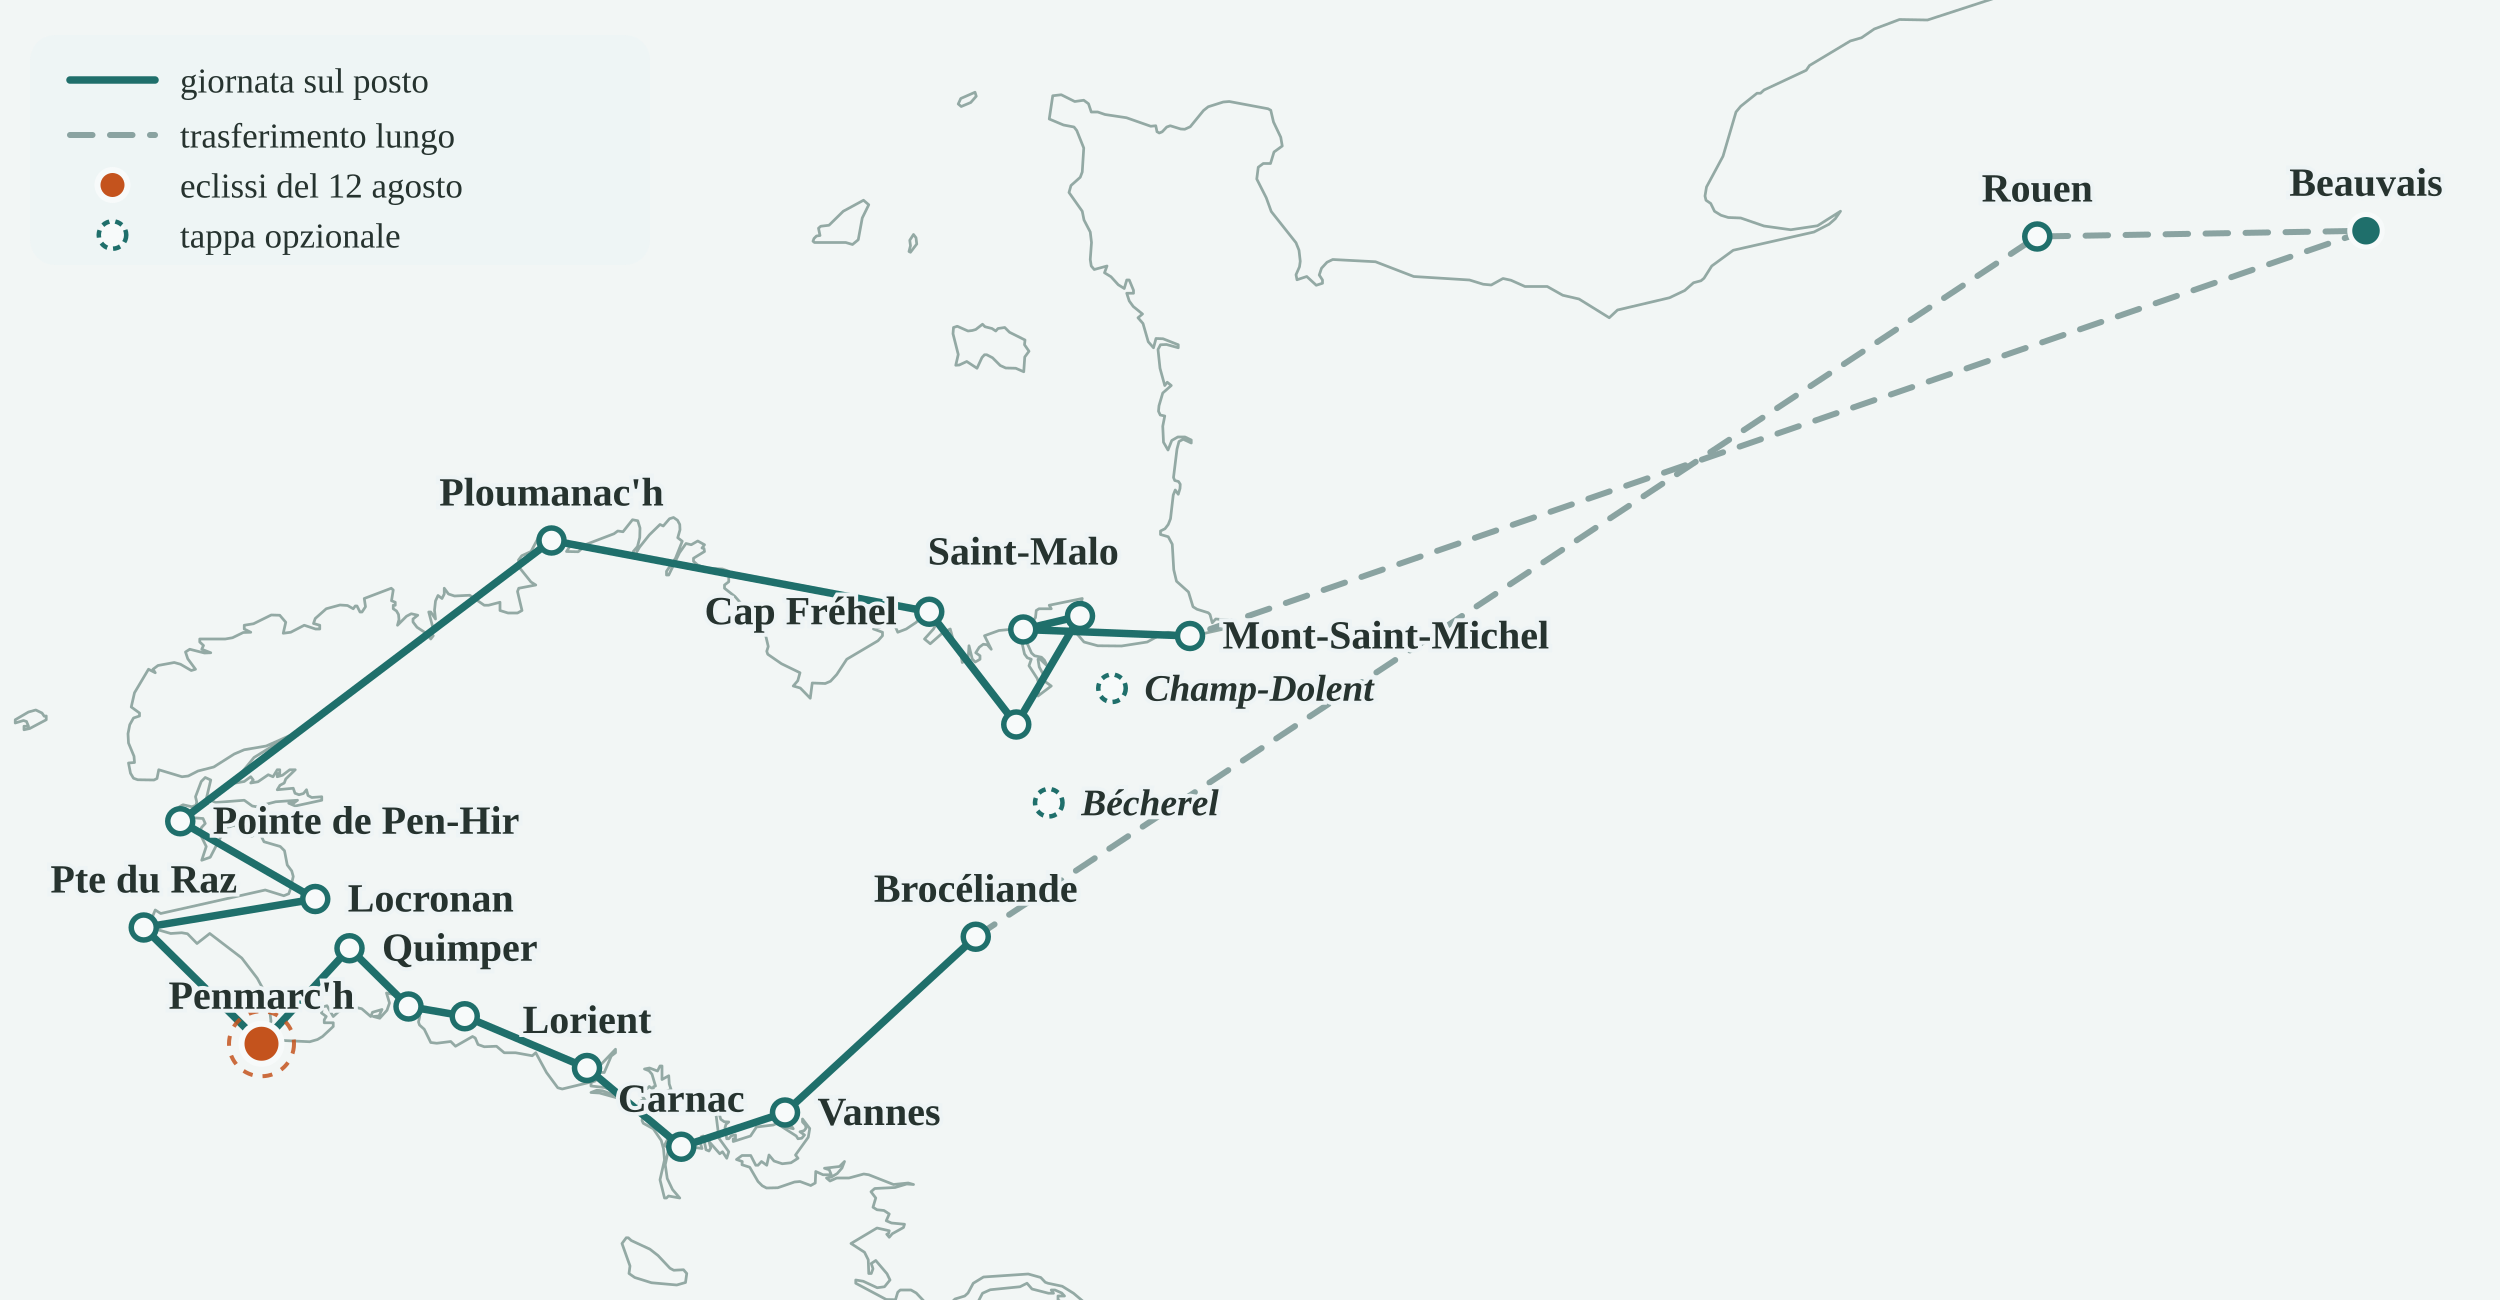
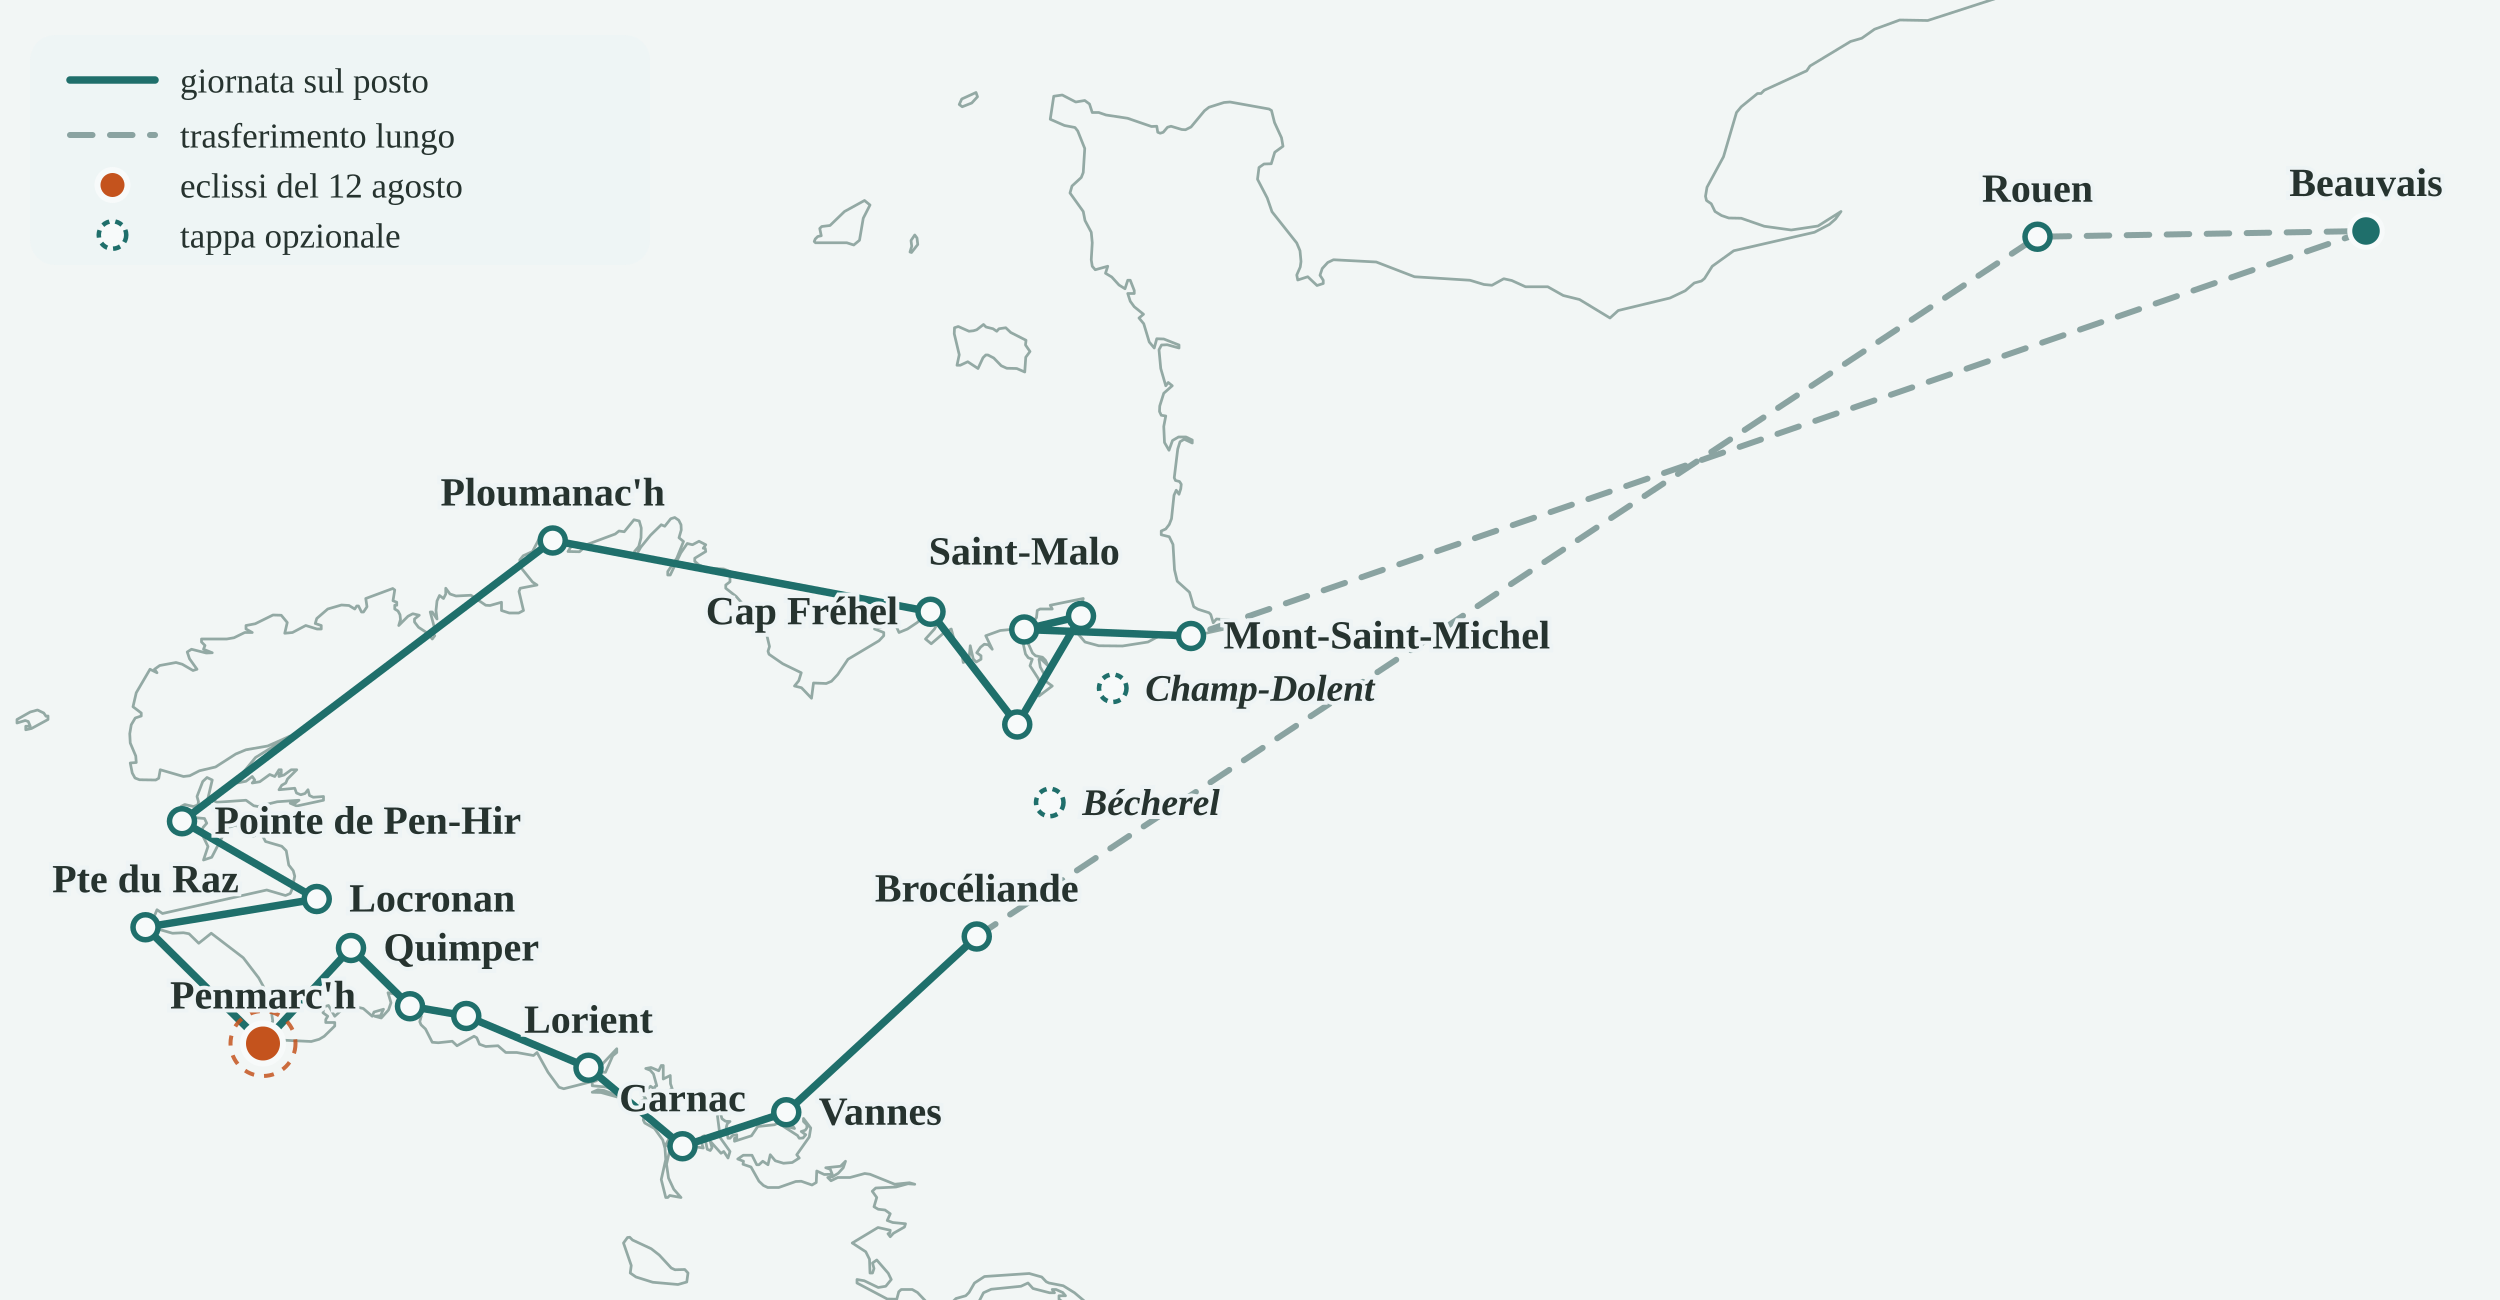
<svg xmlns="http://www.w3.org/2000/svg" viewBox="0 0 1000 520" preserveAspectRatio="xMidYMid meet" role="img" aria-labelledby="mbat mbad" class="mappa-itinerario">
  <style>.mp-sea{fill:var(--map-sea,#f2f6f5)}
.mp-coast{fill:none;stroke:var(--map-coast,#93a9a4);stroke-width:1.1;stroke-linejoin:round;stroke-linecap:round}
.mp-route{fill:none;stroke:var(--map-route,#1f6f6b);stroke-width:3;stroke-linejoin:round;stroke-linecap:round}
.mp-transfer{stroke:var(--map-transfer,#8aa3a1);stroke-width:2.4;stroke-dasharray:9 7}
.mp-stop{fill:var(--map-stop,#f7fafa);stroke:var(--map-route,#1f6f6b);stroke-width:2.2}
.mp-gateway{fill:var(--map-gateway,#1f6f6b);stroke:var(--map-stop,#f7fafa);stroke-width:2}
.mp-eclipse{fill:var(--map-eclipse,#c4531d);stroke:var(--map-stop,#f7fafa);stroke-width:2.4}
.mp-eclipse-ring{fill:none;stroke:var(--map-eclipse,#c4531d);stroke-width:1.6;stroke-dasharray:4 4;opacity:.85}
.mp-label{fill:var(--map-label,#26332f);stroke:var(--map-halo,#eef4f5);stroke-width:3.2;
  font-family:var(--map-font,system-ui,sans-serif);font-size:16px;font-weight:600}
.mp-a{cursor:pointer}
.mp-a:focus-visible .mp-stop,.mp-a:focus-visible .mp-eclipse{stroke:var(--map-focus,#0b4f8a);stroke-width:3.4}
.mp-a:hover .mp-stop{fill:var(--map-route,#1f6f6b)}
.mp-opt{fill:var(--map-stop,#f7fafa);stroke:var(--map-route,#1f6f6b);stroke-width:1.8;
  stroke-dasharray:3 2.4}
.mp-opt-label{fill:var(--map-label,#26332f);stroke:var(--map-halo,#eef4f5);stroke-width:3.2;
  font-family:var(--map-font,system-ui,sans-serif);font-size:15px;font-weight:600;font-style:italic}
.mp-t{fill:none;stroke:var(--map-target,#c4531d);stroke-width:0}
.mp-t:target{stroke-width:3}
.mp-legend{font-family:var(--map-font,system-ui,sans-serif);font-size:14px;fill:var(--map-label,#26332f)}
.mp-legend rect{fill:var(--map-halo,#eef4f5);opacity:.86}</style>
  <defs>
    <clipPath id="mbac">
      <rect width="1000" height="520" />
    </clipPath>
  </defs>
  <rect class="mp-sea" width="1000" height="520" />
-   <path class="mp-coast" clip-path="url(#mbac)" d="M10.6 -20.1 L6.8 -20.3 L5.2 -20.1 L4.3 -19.4 L0.4 -14.8 L-1.5 -9 L-4 -10.5 L-8.5 -15.8 L-9.5 -19.8 L-9.5 -22.8M381.4 543.5 L386 539.9 L390.2 539.3 L391.2 538.6 L392.1 531.6 L390.7 528.6 L390.3 525.7 L391 521.2 L393 517.3 L396.1 515.9 L408 514.7 L410.8 513.3 L412.8 515.6 L419.4 517.3 L421.4 517.3 L420.5 516 L422 516 L424.7 517.2 L425.8 518.4 L423.2 518.4 L423.2 519.9 L428.5 523.8 L433.9 524.9 L438.1 528.9 L441.1 530.2 L448.1 530.4 L445.5 528.7 L440.1 527.6 L437.9 525.7 L433.9 521.1 L429.4 517.3 L424.9 514.5 L419.2 513.3 L418.1 512.9 L416.3 511 L411.3 509.6 L393.4 510.8 L389.3 513.3 L387.2 517.2 L385.9 518.4 L382 519.6 L379 522.6 L376.5 523.6 L374 523.6 L371.6 522.6 L366.5 517.2 L364.4 516 L360.1 516 L359.1 516.9 L358.2 519.9 L354.5 519.8 L342.3 513.3 L342.3 512 L345.3 512.5 L350.9 515.1 L353.8 514.7 L356 512 L354.8 509.5 L350.3 504.2 L348.5 505.4 L349.2 507.5 L348.5 509.4 L347.5 509.4 L347.3 503.9 L345.8 500.9 L340.4 497.4 L350.8 491.2 L355.7 492.3 L355.4 493.4 L354.7 493.7 L355.7 494.9 L356.9 493.5 L361.4 491 L361.8 489.7 L356.6 489.2 L354.5 488.3 L355.7 485.6 L353.6 484.2 L350.8 483.9 L349.2 482.9 L350.3 479.2 L348.4 476.7 L349.9 475.4 L358 475 L362.7 473.6 L365.4 473.8 L363.3 473.2 L357.4 473.8 L347.5 469.9 L345.5 469.6 L339.6 471.2 L334.7 471.2 L332 472.4 L330.6 471.2 L332.6 470.8 L334.9 469.4 L336.8 467.2 L337.8 464.6 L335.8 466.6 L329.8 467.3 L331.7 467.9 L332.5 469.9 L329.2 469.9 L326.3 468.6 L326.1 473.2 L324.3 474.2 L320 472.6 L317.8 472.8 L311.1 475.1 L306.6 475.2 L304.9 474.3 L303.2 472.6 L299.9 466.9 L296.8 465.9 L296.9 464.6 L294.6 463.8 L296.8 462.2 L300.3 462.2 L302.3 466.1 L303.2 466.1 L304.6 464.6 L306.7 466.1 L307.6 462 L309.6 464.4 L312.9 465.5 L316.4 465.1 L319.2 463.3 L318.2 462 L323.3 454.9 L323.9 451.4 L321 447.6 L321 448.8 L322.2 450.1 L322.4 451.3 L321.6 452.3 L320 452.7 L321.8 454 L320.7 455.3 L319.2 455.5 L318.5 454.4 L312 450.2 L317.3 451.5 L315.8 449.3 L314.2 448.3 L310.2 447.6 L312 448.8 L309.3 450 L302.6 450.8 L300.2 454.4 L293.3 456.6 L293.3 455.5 L294.2 455.5 L294.2 454 L292.5 454.3 L291.5 455.5 L290.7 455.5 L290 451.1 L290.4 449.7 L291.5 448.8 L289.7 448.7 L288.3 447.7 L287.1 443.5 L286.1 443.5 L287.6 455.3 L291.5 460.7 L290.7 463.3 L289 460.7 L287.9 461.5 L283.6 456.6 L284.3 459.2 L283.6 460.4 L282.4 459.9 L281.3 454.4 L280.5 454.7 L280 456.8 L280.8 459.4 L278.2 459 L277.4 458.1 L273.3 460.3 L271.2 460.5 L269.4 459.4 L271.1 458.1 L268.3 455.9 L266.9 456 L265.8 458.1 L267.5 459.4 L266.1 465.9 L266.9 471.4 L269 475.8 L271.9 479.2 L267.4 478.4 L266.6 479.2 L265.8 479.2 L264 471.9 L265.8 464 L265.4 459.5 L264.5 456.2 L261.3 451.5 L257.3 449.3 L256.8 448.2 L258.7 440.3 L268.4 435.7 L267.7 433.6 L267.5 430.3 L264.8 431.8 L264.8 426.4 L264 426.4 L263 428.4 L259.8 427.2 L257.8 427.6 L259.6 428.3 L260.8 429.7 L262.2 434.4 L261.4 434.7 L261.3 435.7 L259.7 434.6 L257.8 436.5 L255.9 437 L257.8 439.7 L256 440.5 L254.9 444.1 L253.8 444.9 L248.8 439.7 L239.8 437.2 L236.4 437 L238.7 436.1 L241 436.3 L246.2 438.2 L246.2 437 L244.1 435.8 L241.8 435 L236.4 434.4 L236.4 433 L238.1 432.4 L238.7 428.9 L241.7 429 L244.5 422.4 L246.2 421.1 L246.2 419.7 L239.8 426.4 L235.9 428.7 L233.1 429.4 L234.9 430.8 L235.6 433 L224.9 435.6 L223.1 435.1 L218.6 429 L214.3 421.1 L212.9 422.3 L206.2 421.1 L201.7 421.1 L198.6 418.5 L193.7 418.7 L191.2 417.8 L190.1 415.2 L189 414.6 L182.2 418.5 L180.3 416.6 L174.7 417.3 L172.3 417 L169.7 411.7 L167.8 410 L167.4 408.8 L167.9 406.6 L166.8 406.5 L164.3 405.1 L163.9 403 L161.5 400.2 L158 397.9 L154.6 397.2 L155.8 401.2 L154.8 404.1 L151.9 407.3 L149.3 406.6 L151.6 406.4 L152.8 403.8 L149 404.9 L148.3 406.6 L144.7 403.5 L140.8 402.6 L139.2 401.7 L136.3 396.4 L135.9 393.3 L134.6 395.6 L135.3 398.5 L138.6 402.6 L138.6 403.8 L135.7 404.4 L133.3 406.6 L130.8 402.3 L129 402.8 L128.6 405.2 L130.5 406.6 L129.7 407.9 L129.7 409.1 L133.3 409.1 L133.3 410.6 L129 414.6 L127 415.8 L123.9 416.7 L104.8 415.8 L104.8 410.6 L108 409.8 L108.4 408.5 L108 405.1 L106.1 400.1 L104.8 394.8 L102.9 391.3 L96.7 383.2 L83.9 373.4 L78.8 377.4 L75 373.5 L72.7 373.1 L68.3 373.4 L58.6 370.6 L60.1 368.8 L62.1 364 L64.3 365.4 L106.1 356 L113.5 358.3 L115.5 357.5 L116 356.1 L117.3 350.6 L116.7 348.4 L114.9 346 L113.8 340.3 L112.1 338.6 L105.6 336.7 L103.9 333.3 L100.6 334.5 L93.7 330.1 L90.1 331.3 L84.1 342.9 L80.7 344.1 L82.5 338.6 L79.9 333.3 L80.6 331 L82.1 329.4 L81.2 327.4 L71.8 326.7 L71.8 322.7 L73.2 321.9 L76.8 322.7 L78.4 322.1 L78.7 320.8 L78.2 318.7 L80.5 312.6 L82.1 311 L84.3 312 L82.6 319.2 L86.2 321 L97.7 320.1 L100.9 322.4 L102.6 322.7 L110.3 320.7 L119 320.1 L117.4 321.3 L115.5 321.3 L118.1 322.4 L128.7 320.1 L128.7 318.7 L124.7 319 L123.2 318.2 L122.6 315.9 L121.4 317.4 L119.6 317.9 L118 317.3 L117.3 315.3 L110.9 315.9 L112 314.1 L113.7 313.2 L114.3 311.6 L118.1 307.9 L115.9 307.9 L113 310.1 L110.9 310.7 L110.9 309.4 L111.9 309.4 L111.9 307.9 L110.9 307.9 L109.2 310.7 L107.3 309.9 L103.2 312.7 L100.3 313.2 L101.3 312 L100.3 310.7 L97.7 312.6 L94.2 313.2 L94.2 312 L101.6 303 L115.5 294.4 L106.5 298.4 L97.7 299.9 L93.7 301.6 L85.5 306.8 L79.2 308.4 L75.3 310.4 L72.8 310.7 L63.5 307.9 L62.8 311.4 L61.6 312 L55.1 311.9 L53.4 311.3 L52.2 309.3 L51.4 305.2 L53.8 305 L53.6 302.5 L51.4 297.2 L51.2 293.5 L51.9 289.9 L53.4 287.2 L55.8 286.4 L55.8 285.2 L52.5 282.8 L53.8 277.1 L59.4 267.7 L62.1 269.1 L61.2 267.7 L63.2 266.2 L69.7 265 L72.2 265.7 L76.5 268.2 L78.2 267.7 L75.1 263.5 L74.2 260.8 L75.9 259.7 L81.8 261.2 L84.3 261.1 L80.7 259.7 L81.4 258.2 L79.9 256.8 L79.9 255.6 L90.1 255.6 L93 255.1 L97.3 253 L100.3 252.9 L97.7 251.6 L97.7 250.1 L101.4 249.5 L108.5 246 L111.9 246.1 L114.3 248.9 L113.3 253.3 L116.3 252.9 L121.7 250.1 L126.2 251.6 L127.9 251.6 L127.9 250.1 L125.4 249.4 L126.1 247.4 L130.5 243.5 L136 242 L139 242.2 L141.3 243.5 L142.1 242.4 L142.8 242.4 L144 244.8 L144.8 244.8 L146.2 242.7 L145.7 239.4 L156.5 235.3 L157.3 236 L156.6 240.3 L158.1 240.9 L158.1 242.1 L157.3 242.1 L157.3 243.5 L158.6 244.4 L159.4 245.8 L159.6 247.8 L159 250.1 L162.6 246.5 L164.5 245.5 L167.1 246.1 L165.2 247.6 L165.2 248.8 L166.8 250.9 L170.6 253.4 L172.3 255.6 L173.3 254.3 L172.3 252.9 L173.3 251.6 L171.5 244.8 L172.3 244.8 L174.2 247.6 L173.8 244.1 L174.2 240.4 L175.2 238.2 L176.8 239.4 L177.7 237.6 L177.7 235.3 L179.4 237.6 L181.8 238.4 L187.9 238.1 L193.7 242.1 L195.4 242.1 L200 240.9 L200 244.2 L203.2 245.2 L207 245.2 L208.8 244.2 L207 236.6 L207.5 235.3 L214.3 234 L212.4 232.8 L207.9 227.2 L207.4 224 L208.7 222.3 L212.4 220.6 L216 213.8 L218 214.8 L222.1 215.1 L226.6 217.7 L228.4 217.9 L226.6 220.6 L231.3 220.7 L234.6 217.7 L245.6 213.5 L247.1 212.4 L249.2 212.7 L253 207.9 L255.1 208.3 L256 211.2 L255.9 215 L255 218.6 L253.3 220.6 L254.2 223.3 L254.7 220.8 L255.8 218.9 L259.7 214 L264 209.8 L265.3 210.4 L267.8 207.5 L269.4 207 L271 208.1 L271.9 209.8 L272 211.9 L271.1 215.1 L272.9 216.5 L270.2 223.3 L266.6 228.5 L266.6 230 L267.5 230 L271.8 221.1 L274.4 217.4 L276.5 217.9 L279.1 216.4 L281.8 217.9 L280.8 219.2 L281.6 219.4 L281.8 220.6 L277.4 223.3 L277.4 224.5 L279.1 226 L282.4 227.3 L289 227.6 L291.5 228.5 L291.5 232.7 L289.8 234 L289.8 235.3 L294 238.6 L296 240.9 L296.9 242.8 L305.3 250.1 L307.3 258.6 L306.7 260.5 L307.1 261.7 L312.6 265.5 L320 269.1 L319.1 272.3 L317.3 274.4 L320.1 275.2 L324.1 279.3 L324.9 273.2 L330.1 273.4 L332.2 272.5 L334.7 269.8 L338.7 263.7 L351.2 256.3 L353 254.3 L353 252.9 L349.4 251.6 L355.2 249.8 L358 250.3 L359.1 252.9 L362.5 251.6 L366.4 249 L369.8 245.7 L371.6 242.1 L372.1 244.4 L373 245.8 L374.3 246.4 L376.1 246.1 L376.1 247.6 L375.1 248.4 L373.4 251.6 L369.8 255.6 L372.1 257.5 L377.1 253.1 L380.1 251.6 L381.9 258.3 L383.3 259 L384.2 260.7 L384.9 265 L386.3 264.2 L387.3 262.7 L387.6 258.3 L388.9 263.6 L390.1 264.8 L392 263.7 L392 262.3 L390.3 261.1 L391.7 258.9 L393.3 257.7 L394.9 257.9 L396.5 259.7 L393.8 254.3 L399.6 252.2 L405.9 251.6 L408.9 257.6 L409.8 261.6 L410.9 263.1 L412.5 263.7 L411.6 266.3 L414.9 271.4 L415.7 274.1 L415.2 278.4 L420.5 274.4 L416.9 271.8 L417.6 270.3 L415.7 266.8 L415.2 263.7 L416.1 263.7 L418.8 266.3 L417.8 264.1 L416.6 262.9 L413.8 262.3 L412.6 261.2 L408.9 252.9 L410.3 249.6 L411.8 248.2 L413.8 247.6 L414.2 247 L414.5 244.2 L415.6 243.5 L420.5 243.5 L419.7 242.1 L432.9 239.4 L432.5 241.1 L433.9 243.5 L430.7 248.8 L430.7 253.4 L433.6 256.8 L439.1 258.3 L448.6 258.4 L458.9 256.8 L465.1 253.4 L467.2 252.9 L477.5 254.3 L491.4 251.2 L496.2 252.9 L494.1 249.5 L491.2 248 L486.3 247.6 L484.9 249.1 L484 245.8 L483.3 245.1 L478.8 243.7 L477.2 242.7 L475.4 236.8 L470.6 232.5 L469.5 227.9 L468.9 217.7 L467.3 214.7 L464.2 213.8 L464.2 212.4 L466 211.5 L467.3 209.8 L468.2 207.5 L469.3 198 L470.1 196 L471.3 197.7 L472 195.4 L472.1 193.7 L471.4 192.6 L469.9 192.2 L469.4 191 L470.8 179.6 L471.6 176.6 L473.3 175.7 L476.5 177.2 L476.5 176 L474 174.8 L471.1 174.8 L468.7 176.2 L467.2 180 L465.4 176.9 L465.1 170.5 L465.9 166.4 L464.1 166 L463.4 164.5 L463.6 162.3 L465.1 157.2 L468.5 154.2 L466.9 152.9 L465.9 154.2 L464 147.3 L463.2 139.8 L464.2 137.9 L466.6 137.8 L471.3 139.1 L471.3 137.9 L465.2 135.5 L462.4 135.4 L461.4 139.1 L459.3 136.7 L457.2 129.4 L455.2 127.1 L457 125.6 L453.3 122.6 L451.7 120.4 L450.7 117.3 L453.4 117.3 L453.4 116.1 L451.7 112 L450.7 112 L449.7 115.4 L447.3 113.9 L444.4 110.7 L441.8 109.1 L442.8 106.4 L437.7 107.8 L436.5 106.4 L436.1 103.8 L436.6 97 L436.1 92.8 L433.6 88 L432.9 84.5 L427.6 77 L428.4 74.2 L432.1 70.9 L432.9 68.8 L433.5 59.2 L430.7 52.2 L429.6 50.8 L425.4 50 L419.7 47.6 L421.1 38.3 L424.5 37.9 L429.9 40.6 L433.5 40.1 L435.4 41.5 L436.5 44.8 L439.1 44.8 L442 45.8 L450.6 47.1 L460.3 50.5 L462.3 50.3 L462.8 52.7 L463.7 53.2 L464.9 52.7 L466.7 50.8 L468.1 50.3 L472.3 51.6 L473.9 51.7 L476.1 50.7 L481.4 44.2 L483.3 42.7 L489.3 40.8 L491.7 40.6 L507.2 43.5 L508.3 44.1 L509.4 48.8 L512.3 54.9 L512.9 58.4 L509.6 60.8 L508.2 65.4 L505.3 65.4 L503.3 66.9 L502.7 71.6 L506.5 79.1 L508.5 84.6 L518.4 97.1 L519.6 100.1 L520.1 104.5 L519.8 106.7 L518.4 109.9 L518.8 111.9 L522.7 110.6 L526.5 114.1 L529 113.3 L529 112 L527.7 110 L528.6 107.3 L530.8 104.9 L533.1 103.8 L550.2 104.7 L565.5 110.6 L587.8 112 L593.3 113.7 L596.5 114 L601.2 111.4 L604.4 112.1 L610 114.6 L618.9 114.6 L625.1 118.1 L631.6 119.6 L643.7 127.1 L647 124 L667.8 119.1 L673.9 116.2 L677.4 113.1 L680.4 112.3 L681.6 111.3 L684.7 106.4 L693.3 100.1 L725.6 92.8 L731.6 89.7 L734.1 87.5 L736.2 84.5 L727 90.3 L716.3 91.9 L705.6 90.4 L696.3 87.2 L691.3 87 L688.4 86.1 L685.8 84.5 L684.3 81.4 L682.4 80.1 L682 78.4 L682.6 74.8 L689.2 62.5 L694.4 44.8 L696.3 42.5 L702.8 37.3 L704.2 37.3 L705.6 36 L722.5 28.1 L723.8 26.2 L740.1 16.4 L744.6 15.1 L749.7 11.6 L759.8 7.8 L771 8 L824.4 -9.4 L827.6 -11.9 L830.7 -13 L835.9 -18.7M268 507.3 L263.2 502.2 L260 499.7 L252.5 496.2 L251.3 495.1 L250.5 495.1 L248.8 497.4 L252 506.4 L251.6 509.4 L253.9 511 L260.6 513.1 L270.7 514 L274.2 513 L274.7 509.4 L273.4 507.9 L269.5 508.1 L268 507.3M16.8 285.2 L14.3 284 L11.4 284.8 L6.1 287.9 L6.1 289.2 L9.4 288.2 L10.6 288.6 L11.4 290.5 L9.6 290.5 L9.6 291.9 L11.9 291.4 L18.5 287.9 L18.5 286.4 L17.7 286.5 L16.8 285.2M401.9 131 L399.2 131.4 L398.3 132.4 L396.8 131.4 L394 130.7 L393 129.7 L390.3 131.8 L388.9 132.2 L387.2 132.4 L382.9 130.5 L381.4 131 L381.2 133.5 L383.3 141.8 L382.3 146.1 L383.7 146 L386.7 144.6 L390.8 147.3 L392.8 143 L393.8 141.9 L394.7 141.9 L397 143.1 L400.1 146.2 L402.3 147.2 L406.3 147.3 L409.5 148.7 L409.9 142.8 L411.6 140.5 L409.8 137.9 L410 136 L403.8 132.9 L401.9 131M337.3 84.5 L331.6 90.1 L328.3 90.5 L327.4 91.3 L328 94.2 L326.6 94.4 L325.6 95.4 L325.2 96.5 L325.8 97 L338.3 97 L341 97.8 L343.3 95.9 L344.9 87.2 L347.5 81.9 L345.4 80.1 L337.3 84.5M365.4 93.8 L363.9 96.1 L364.2 98.3 L363.6 100.6 L364.2 100.9 L366.7 97.6 L366.4 95.1 L365.4 93.8M390 36.9 L384.3 39.4 L383.3 41.6 L384.5 42.6 L388.3 41 L390.5 38.5 L390 36.9" />
-   <path class="mp-route mp-transfer" d="M946.4 92.3 L476 254.4" />
-   <path class="mp-route" d="M476 254.4 L409.3 251.8 L432 246.4 L406.5 289.8 L371.7 244.7 L220.6 216.2 L72.1 328.5 L126.1 359.6 L57.5 371 L104.6 417.5 L139.8 379.3 L163.4 402.6 L185.9 406.5 L234.8 427.2 L272.5 458.7 L314 445 L390.3 374.7" />
-   <path class="mp-route mp-transfer" d="M390.3 374.7 L814.9 94.6 L946.4 92.3" />
+   <path class="mp-coast" clip-path="url(#mbac)" d="M11.3 -19.9 L7.5 -20.1 L5.9 -19.9 L5 -19.1 L1.1 -14.6 L-0.8 -8.8 L-3.3 -10.3 L-7.8 -15.6 L-8.8 -19.6 L-8.8 -22.6M381.8 543.3 L386.4 539.7 L390.6 539.1 L391.6 538.4 L392.5 531.4 L391.1 528.4 L390.7 525.5 L391.4 521 L393.4 517.1 L396.5 515.7 L408.4 514.5 L411.2 513.2 L413.2 515.4 L419.8 517.1 L421.8 517.1 L420.9 515.8 L422.4 515.8 L425.1 517 L426.2 518.3 L423.6 518.3 L423.6 519.7 L428.9 523.6 L434.3 524.7 L438.5 528.7 L441.5 530 L448.5 530.2 L445.8 528.5 L440.5 527.4 L438.3 525.5 L434.3 520.9 L429.8 517.1 L425.3 514.3 L419.6 513.2 L418.5 512.7 L416.7 510.8 L411.7 509.4 L393.8 510.6 L389.8 513.2 L387.6 517 L386.3 518.3 L382.4 519.4 L379.4 522.4 L376.9 523.4 L374.4 523.4 L372.1 522.4 L367 517 L364.9 515.8 L360.5 515.8 L359.5 516.7 L358.7 519.7 L354.9 519.6 L342.8 513.2 L342.8 511.8 L345.7 512.3 L351.3 515 L354.3 514.5 L356.5 511.8 L355.3 509.3 L350.7 504 L349 505.2 L349.6 507.4 L349 509.2 L348 509.2 L347.8 503.7 L346.3 500.7 L340.9 497.2 L351.2 491 L356.1 492.1 L355.9 493.2 L355.2 493.5 L356.1 494.7 L357.4 493.3 L361.8 490.8 L362.2 489.5 L357.1 489 L354.9 488.2 L356.1 485.5 L354 484 L351.3 483.7 L349.6 482.7 L350.7 479 L348.9 476.5 L350.3 475.2 L358.4 474.8 L363.2 473.5 L365.9 473.7 L363.8 473.1 L357.9 473.7 L348 469.7 L345.9 469.4 L340 471 L335.1 471 L332.4 472.3 L331.1 471 L333 470.7 L335.3 469.3 L337.3 467.1 L338.2 464.5 L336.2 466.5 L330.3 467.1 L332.1 467.7 L332.9 469.7 L329.7 469.8 L326.7 468.4 L326.5 473 L324.8 474 L320.5 472.5 L318.3 472.6 L311.5 475 L307.1 475 L305.4 474.2 L303.6 472.5 L300.4 466.8 L297.2 465.7 L297.4 464.5 L295.1 463.6 L297.3 462.1 L300.8 462.1 L302.7 465.9 L303.6 465.9 L305.1 464.5 L307.2 465.9 L308.1 461.9 L310.1 464.3 L313.4 465.3 L316.9 465 L319.7 463.2 L318.7 461.9 L323.7 454.8 L324.3 451.2 L321.4 447.4 L321.4 448.6 L322.7 449.9 L322.8 451.1 L322.1 452.1 L320.5 452.6 L322.3 453.9 L321.2 455.2 L319.7 455.3 L319 454.2 L312.5 450 L317.8 451.4 L316.3 449.1 L314.7 448.1 L310.7 447.4 L312.5 448.6 L309.8 449.9 L303.1 450.6 L300.6 454.3 L293.8 456.5 L293.8 455.3 L294.7 455.3 L294.7 453.9 L293 454.2 L292 455.3 L291.2 455.3 L290.5 451 L290.9 449.5 L292 448.6 L290.2 448.5 L288.8 447.5 L287.6 443.4 L286.6 443.4 L288.1 455.1 L292 460.6 L291.2 463.2 L289.5 460.6 L288.4 461.3 L284.1 456.5 L284.8 459.1 L284.1 460.2 L282.9 459.7 L281.8 454.3 L281 454.6 L280.5 456.7 L281.3 459.2 L278.7 458.8 L277.9 457.9 L273.8 460.2 L271.7 460.3 L269.9 459.2 L271.6 457.9 L268.8 455.8 L267.4 455.9 L266.3 457.9 L268.1 459.2 L266.6 465.7 L267.4 471.2 L269.5 475.7 L272.4 479 L267.9 478.2 L267.1 479 L266.3 479 L264.5 471.8 L266.3 463.8 L266 459.3 L265.1 456 L261.8 451.4 L257.9 449.2 L257.3 448 L259.2 440.1 L268.9 435.6 L268.2 433.5 L268.1 430.2 L265.3 431.6 L265.3 426.2 L264.5 426.2 L263.5 428.3 L260.4 427 L258.3 427.4 L260.1 428.1 L261.4 429.6 L262.7 434.3 L262 434.6 L261.8 435.6 L260.2 434.5 L258.3 436.4 L256.5 436.9 L258.3 439.5 L256.5 440.4 L255.5 444 L254.3 444.8 L249.4 439.5 L240.4 437 L236.9 436.9 L239.2 435.9 L241.6 436.2 L246.7 438.1 L246.7 436.9 L244.7 435.6 L242.3 434.8 L236.9 434.3 L236.9 432.8 L238.6 432.3 L239.2 428.8 L242.2 428.9 L245.1 422.3 L246.7 421 L246.7 419.5 L240.3 426.3 L236.4 428.6 L233.7 429.2 L235.5 430.6 L236.1 432.8 L225.5 435.5 L223.6 434.9 L219.2 428.9 L214.8 421 L213.4 422.2 L206.7 421 L202.3 421 L199.2 418.3 L194.3 418.6 L191.8 417.7 L190.7 415.1 L189.6 414.5 L182.8 418.3 L180.9 416.5 L175.3 417.1 L172.9 416.9 L170.2 411.6 L168.4 409.9 L167.9 408.7 L168.5 406.5 L167.4 406.4 L164.9 405 L164.5 402.9 L162.1 400.1 L158.6 397.8 L155.2 397.1 L156.4 401.1 L155.4 404 L152.5 407.2 L149.9 406.5 L152.2 406.3 L153.4 403.7 L149.6 404.8 L148.9 406.5 L145.3 403.4 L141.4 402.5 L139.9 401.6 L136.9 396.3 L136.5 393.2 L135.2 395.5 L135.9 398.4 L139.3 402.5 L139.3 403.7 L136.3 404.3 L133.9 406.5 L131.4 402.2 L129.6 402.7 L129.2 405.1 L131.1 406.5 L130.3 407.8 L130.3 409 L133.9 409 L133.9 410.4 L129.7 414.5 L127.7 415.7 L124.5 416.6 L105.5 415.7 L105.5 410.4 L108.6 409.7 L109.1 408.4 L108.6 404.9 L106.7 400 L105.4 394.7 L103.5 391.2 L97.3 383.1 L84.5 373.3 L79.5 377.3 L75.6 373.5 L73.4 373.1 L69 373.3 L59.2 370.5 L60.8 368.7 L62.8 363.9 L65 365.4 L106.7 356 L114.2 358.2 L116.1 357.4 L116.7 356 L117.9 350.5 L117.3 348.3 L115.5 346 L114.5 340.3 L112.7 338.5 L106.2 336.6 L104.5 333.3 L101.2 334.5 L94.3 330 L90.7 331.3 L84.7 342.9 L81.4 344 L83.2 338.6 L80.6 333.3 L81.2 331 L82.7 329.3 L81.8 327.4 L72.4 326.6 L72.4 322.6 L73.9 321.8 L77.4 322.6 L79.1 322 L79.4 320.7 L78.8 318.6 L81.1 312.6 L82.8 311 L84.9 312 L83.2 319.2 L86.8 320.9 L98.4 320.1 L101.5 322.3 L103.2 322.6 L110.9 320.7 L119.6 320.1 L118 321.3 L116.1 321.3 L118.7 322.4 L129.4 320.1 L129.4 318.6 L125.3 318.9 L123.8 318.2 L123.2 315.9 L122 317.4 L120.3 317.9 L118.6 317.2 L117.9 315.3 L111.6 315.9 L112.7 314.1 L114.3 313.2 L115 311.6 L118.7 307.9 L116.5 307.9 L113.6 310 L111.6 310.6 L111.6 309.3 L112.5 309.3 L112.5 307.9 L111.6 307.9 L109.9 310.6 L107.9 309.8 L103.9 312.7 L100.9 313.2 L101.9 312 L100.9 310.6 L98.4 312.5 L94.8 313.2 L94.8 312 L102.2 303 L116.1 294.4 L107.1 298.4 L98.4 299.9 L94.3 301.6 L86.2 306.8 L79.8 308.3 L75.9 310.3 L73.4 310.6 L64.1 307.9 L63.5 311.3 L62.3 312 L55.8 311.9 L54 311.2 L52.9 309.2 L52.1 305.2 L54.5 305 L54.3 302.4 L52.1 297.2 L51.9 293.5 L52.5 289.9 L54.1 287.2 L56.5 286.4 L56.5 285.2 L53.2 282.7 L54.5 277.1 L60 267.7 L62.8 269.1 L61.8 267.7 L63.9 266.2 L70.4 265 L72.9 265.7 L77.2 268.2 L78.8 267.7 L75.8 263.5 L74.9 260.8 L76.6 259.7 L82.5 261.2 L84.9 261.1 L81.4 259.7 L82 258.2 L80.6 256.8 L80.6 255.6 L90.7 255.6 L93.6 255.1 L97.9 253 L100.9 253 L98.4 251.6 L98.4 250.2 L102.1 249.5 L109.2 246 L112.5 246.1 L114.9 249 L113.9 253.3 L117 253 L122.3 250.2 L126.8 251.6 L128.5 251.6 L128.5 250.2 L126.1 249.4 L126.7 247.4 L131.1 243.6 L136.6 242 L139.6 242.2 L141.9 243.6 L142.7 242.4 L143.4 242.4 L144.6 244.8 L145.4 244.8 L146.8 242.7 L146.3 239.4 L157.1 235.4 L157.9 236 L157.2 240.3 L158.7 240.9 L158.7 242.1 L157.9 242.1 L157.9 243.6 L159.2 244.4 L160 245.9 L160.2 247.8 L159.5 250.2 L163.2 246.5 L165.1 245.5 L167.7 246.1 L165.8 247.6 L165.8 248.8 L167.4 250.9 L171.2 253.4 L172.9 255.6 L173.9 254.3 L172.9 253 L173.9 251.6 L172.1 244.8 L172.9 244.8 L174.8 247.6 L174.4 244.2 L174.8 240.4 L175.8 238.2 L177.4 239.4 L178.3 237.6 L178.3 235.3 L180 237.6 L182.4 238.4 L188.4 238.1 L194.3 242.1 L196 242.2 L200.6 240.9 L200.6 244.2 L203.7 245.2 L207.5 245.2 L209.4 244.2 L207.6 236.6 L208.1 235.3 L214.8 234 L213 232.8 L208.5 227.2 L207.9 224 L209.3 222.3 L213 220.6 L216.5 213.9 L218.5 214.9 L222.7 215.1 L227.1 217.8 L228.9 217.9 L227.2 220.6 L231.8 220.7 L235.1 217.7 L246.1 213.6 L247.6 212.4 L249.7 212.7 L253.6 207.9 L255.7 208.4 L256.5 211.2 L256.4 215.1 L255.5 218.6 L253.8 220.6 L254.8 223.3 L255.2 220.8 L256.3 218.9 L260.2 214.1 L264.5 209.9 L265.9 210.5 L268.3 207.5 L269.9 207 L271.5 208.1 L272.4 209.9 L272.5 212 L271.6 215.1 L273.4 216.6 L270.7 223.3 L267.1 228.6 L267.1 230 L268.1 230 L272.3 221.2 L274.9 217.4 L277 217.9 L279.6 216.5 L282.3 217.9 L281.3 219.3 L282.1 219.4 L282.3 220.6 L277.9 223.3 L277.9 224.5 L279.6 226 L282.9 227.3 L289.5 227.6 L292 228.6 L292 232.7 L290.3 234 L290.3 235.3 L294.5 238.6 L296.5 240.9 L297.4 242.8 L305.8 250.2 L307.8 258.6 L307.2 260.5 L307.6 261.7 L313.1 265.5 L320.5 269.1 L319.5 272.3 L317.8 274.4 L320.6 275.1 L324.6 279.3 L325.4 273.2 L330.5 273.4 L332.6 272.5 L335.1 269.8 L339.2 263.7 L351.6 256.3 L353.5 254.3 L353.5 253 L349.8 251.6 L355.6 249.8 L358.4 250.3 L359.6 253 L363 251.6 L366.9 249 L370.3 245.7 L372.1 242.1 L372.5 244.4 L373.5 245.8 L374.8 246.4 L376.5 246.1 L376.5 247.6 L375.5 248.4 L373.8 251.6 L370.2 255.6 L372.5 257.5 L377.6 253.1 L380.5 251.6 L382.3 258.3 L383.7 259 L384.6 260.7 L385.3 265 L386.8 264.2 L387.7 262.7 L388.1 258.3 L389.3 263.6 L390.5 264.8 L392.4 263.7 L392.4 262.3 L390.7 261.1 L392.2 258.9 L393.7 257.7 L395.3 257.9 L396.9 259.7 L394.3 254.3 L400.1 252.2 L406.3 251.6 L409.3 257.6 L410.2 261.6 L411.3 263.1 L412.9 263.7 L412 266.3 L415.3 271.4 L416.1 274.1 L415.6 278.4 L420.9 274.4 L417.3 271.8 L418 270.3 L416.1 266.8 L415.6 263.7 L416.5 263.7 L419.2 266.3 L418.2 264.1 L417 262.9 L414.2 262.3 L413 261.2 L409.3 253 L410.7 249.6 L412.2 248.2 L414.2 247.6 L414.6 247 L414.9 244.2 L416 243.6 L420.9 243.6 L420.1 242.1 L433.3 239.4 L432.9 241.1 L434.3 243.6 L431.1 248.8 L431.1 253.4 L434 256.8 L439.5 258.3 L449 258.4 L459.2 256.8 L465.5 253.4 L467.6 253 L477.8 254.3 L491.8 251.2 L496.5 253 L494.5 249.6 L491.6 248 L486.6 247.6 L485.3 249.1 L484.3 245.8 L483.6 245.1 L479.2 243.7 L477.5 242.7 L475.8 236.9 L470.9 232.5 L469.8 227.9 L469.2 217.8 L467.7 214.7 L464.5 213.9 L464.5 212.4 L466.3 211.6 L467.7 209.8 L468.6 207.5 L469.6 198.1 L470.5 196.1 L471.6 197.7 L472.3 195.5 L472.5 193.7 L471.8 192.6 L470.2 192.2 L469.7 191.1 L471.1 179.6 L472 176.7 L473.7 175.7 L476.9 177.2 L476.9 176 L474.4 174.8 L471.4 174.8 L469 176.2 L467.6 180.1 L465.8 177 L465.5 170.6 L466.3 166.4 L464.5 166.1 L463.8 164.6 L463.9 162.4 L465.5 157.3 L468.9 154.3 L467.3 153 L466.3 154.3 L464.3 147.4 L463.6 139.9 L464.6 138 L466.9 137.9 L471.6 139.2 L471.6 138 L465.5 135.6 L462.7 135.5 L461.7 139.2 L459.7 136.8 L457.5 129.5 L455.6 127.2 L457.4 125.7 L453.7 122.7 L452.1 120.5 L451.1 117.4 L453.7 117.4 L453.7 116.2 L452.1 112.1 L451.1 112.1 L450 115.5 L447.6 114 L444.7 110.8 L442.2 109.3 L443.1 106.5 L438.1 107.9 L436.9 106.5 L436.5 103.9 L436.9 97.1 L436.5 92.9 L434 88.2 L433.3 84.6 L428 77.2 L428.8 74.4 L432.5 71 L433.3 69 L433.9 59.4 L431.1 52.4 L430 51 L425.8 50.2 L420.1 47.7 L421.5 38.5 L424.9 38 L430.3 40.8 L433.9 40.2 L435.8 41.6 L436.9 45 L439.5 45 L442.4 46 L451 47.3 L460.6 50.6 L462.7 50.5 L463.1 52.9 L464.1 53.3 L465.3 52.9 L467 50.9 L468.4 50.5 L472.7 51.8 L474.2 51.9 L476.4 50.8 L481.8 44.3 L483.6 42.9 L489.6 41 L492 40.8 L507.6 43.6 L508.6 44.2 L509.8 49 L512.6 55.1 L513.2 58.5 L509.9 60.9 L508.5 65.5 L505.6 65.6 L503.6 67 L503 71.7 L506.9 79.2 L508.8 84.7 L518.7 97.2 L520 100.3 L520.4 104.6 L520.1 106.8 L518.7 110 L519.1 112 L523.1 110.7 L526.8 114.2 L529.3 113.4 L529.3 112.1 L528 110.1 L528.9 107.4 L531.1 105 L533.4 103.9 L550.5 104.8 L565.8 110.7 L588 112.1 L593.6 113.8 L596.8 114.1 L601.5 111.5 L604.7 112.2 L610.2 114.7 L619.1 114.7 L625.3 118.2 L631.8 119.8 L644 127.2 L647.3 124.2 L668 119.2 L674.1 116.3 L677.7 113.2 L680.6 112.4 L681.8 111.4 L684.9 106.5 L693.5 100.3 L725.8 92.9 L731.7 89.8 L734.2 87.6 L736.4 84.6 L727.2 90.4 L716.5 92 L705.7 90.5 L696.5 87.3 L691.5 87.2 L688.6 86.2 L686 84.6 L684.5 81.5 L682.6 80.2 L682.2 78.5 L682.8 74.9 L689.4 62.7 L694.6 45 L696.5 42.7 L703 37.4 L704.4 37.4 L705.7 36.1 L722.7 28.3 L724 26.4 L740.2 16.6 L744.7 15.3 L749.8 11.7 L759.9 8 L771.1 8.2 L824.5 -9.1 L827.7 -11.7 L830.8 -12.8 L836 -18.5M268.5 507.2 L263.7 502 L260.5 499.5 L253 496 L251.9 494.9 L251 495 L249.4 497.2 L252.5 506.2 L252.1 509.2 L254.4 510.8 L261.1 512.9 L271.2 513.8 L274.7 512.8 L275.2 509.2 L273.9 507.8 L270 507.9 L268.5 507.2M17.5 285.2 L15 284 L12.1 284.8 L6.8 287.8 L6.8 289.2 L10.1 288.2 L11.3 288.6 L12.1 290.5 L10.3 290.5 L10.3 291.9 L12.6 291.4 L19.2 287.8 L19.2 286.4 L18.4 286.5 L17.5 285.2M402.3 131.1 L399.6 131.5 L398.7 132.5 L397.2 131.5 L394.4 130.8 L393.4 129.8 L390.7 131.9 L389.4 132.3 L387.6 132.5 L383.3 130.6 L381.8 131.1 L381.7 133.5 L383.7 141.9 L382.8 146.1 L384.1 146.1 L387.1 144.7 L391.2 147.4 L393.2 143.1 L394.3 142 L395.2 142 L397.5 143.2 L400.5 146.3 L402.7 147.3 L406.7 147.4 L409.9 148.8 L410.3 142.9 L412 140.6 L410.2 138 L410.4 136.1 L404.3 133 L402.3 131.1M337.8 84.6 L332 90.2 L328.7 90.6 L327.9 91.4 L328.5 94.3 L327.1 94.6 L326.1 95.6 L325.7 96.6 L326.2 97.1 L338.7 97.1 L341.5 98 L343.8 96.1 L345.3 87.3 L348 82 L345.8 80.2 L337.8 84.6M365.9 94 L364.4 96.2 L364.7 98.5 L364 100.8 L364.6 101 L367.1 97.8 L366.8 95.2 L365.9 94M390.4 37 L384.7 39.6 L383.7 41.8 L384.9 42.7 L388.7 41.2 L391 38.7 L390.4 37" />
+   <path class="mp-route mp-transfer" d="M946.4 92.4 L476.4 254.4" />
+   <path class="mp-route" d="M476.4 254.4 L409.7 251.8 L432.4 246.4 L406.9 289.8 L372.2 244.7 L221.1 216.2 L72.8 328.5 L126.7 359.6 L58.2 370.9 L105.2 417.4 L140.4 379.2 L164 402.5 L186.5 406.4 L235.4 427.1 L273 458.5 L314.5 444.9 L390.7 374.6" />
+   <path class="mp-route mp-transfer" d="M390.7 374.6 L815 94.7 L946.4 92.4" />
  <g>
    <a class="mp-a" href="#g1" aria-label="Beauvais — aeroporto di arrivo e di partenza: Giorno 1 · arrivo a Beauvais e trasferimento in Bretagna, Giorno 11 · rientro a Parigi-Beauvais">
-       <circle class="mp-gateway" cx="946.4" cy="92.3" r="6.5" />
+       <circle class="mp-gateway" cx="946.4" cy="92.4" r="6.5" />
    </a>
    <a class="mp-a" href="#g1" aria-label="Mont-Saint-Michel — Giorno 1 · arrivo a Beauvais e trasferimento in Bretagna">
-       <circle class="mp-stop" cx="476" cy="254.4" r="5" />
+       <circle class="mp-stop" cx="476.4" cy="254.4" r="5" />
    </a>
    <a class="mp-a" href="#g2" aria-label="Saint-Malo — Giorno 2 · Saint-Malo e le ostriche di Cancale">
-       <circle class="mp-stop" cx="409.3" cy="251.8" r="5" />
+       <circle class="mp-stop" cx="409.7" cy="251.8" r="5" />
    </a>
    <a class="mp-a" href="#g2" aria-label="Cancale — Giorno 2 · Saint-Malo e le ostriche di Cancale">
-       <circle class="mp-stop" cx="432" cy="246.4" r="5" />
+       <circle class="mp-stop" cx="432.4" cy="246.4" r="5" />
    </a>
    <a class="mp-a" href="#g3" aria-label="Dinan — Giorno 3 · Dinan, Cap Fréhel e Fort la Latte">
-       <circle class="mp-stop" cx="406.5" cy="289.8" r="5" />
+       <circle class="mp-stop" cx="406.9" cy="289.8" r="5" />
    </a>
    <a class="mp-a" href="#g3" aria-label="Cap Fréhel — Giorno 3 · Dinan, Cap Fréhel e Fort la Latte">
-       <circle class="mp-stop" cx="371.7" cy="244.7" r="5" />
+       <circle class="mp-stop" cx="372.2" cy="244.7" r="5" />
    </a>
    <a class="mp-a" href="#g4" aria-label="Ploumanac'h — Giorno 4 · la Côte de Granit Rose">
-       <circle class="mp-stop" cx="220.6" cy="216.2" r="5" />
+       <circle class="mp-stop" cx="221.1" cy="216.2" r="5" />
    </a>
    <a class="mp-a" href="#g5" aria-label="Pointe de Pen-Hir — Giorno 5 · la Presqu'île de Crozon">
-       <circle class="mp-stop" cx="72.1" cy="328.5" r="5" />
+       <circle class="mp-stop" cx="72.8" cy="328.5" r="5" />
    </a>
    <a class="mp-a" href="#g6" aria-label="Locronan — Giorno 6 · Locronan e il Cap Sizun">
-       <circle class="mp-stop" cx="126.1" cy="359.6" r="5" />
+       <circle class="mp-stop" cx="126.7" cy="359.6" r="5" />
    </a>
    <a class="mp-a" href="#g6" aria-label="Pointe du Raz — Giorno 6 · Locronan e il Cap Sizun">
-       <circle class="mp-stop" cx="57.5" cy="371" r="5" />
+       <circle class="mp-stop" cx="58.2" cy="370.9" r="5" />
    </a>
    <a class="mp-a" href="#g7" aria-label="Penmarc'h — 12 agosto, 20:19 — massimo dell'eclissi (Giorno 7 · Quimper e l'eclissi sull'Atlantico)">
-       <circle class="mp-eclipse-ring" cx="104.6" cy="417.5" r="13" />
-       <circle class="mp-eclipse" cx="104.6" cy="417.5" r="8" />
+       <circle class="mp-eclipse-ring" cx="105.2" cy="417.4" r="13" />
+       <circle class="mp-eclipse" cx="105.2" cy="417.4" r="8" />
    </a>
    <a class="mp-a" href="#g7" aria-label="Quimper — Giorno 7 · Quimper e l'eclissi sull'Atlantico">
-       <circle class="mp-stop" cx="139.8" cy="379.3" r="5" />
+       <circle class="mp-stop" cx="140.4" cy="379.2" r="5" />
    </a>
    <a class="mp-a" href="#g8" aria-label="Concarneau — Giorno 8 · Concarneau, Pont-Aven e la base sottomarina di Lorient">
-       <circle class="mp-stop" cx="163.4" cy="402.6" r="5" />
+       <circle class="mp-stop" cx="164" cy="402.5" r="5" />
    </a>
    <a class="mp-a" href="#g8" aria-label="Pont-Aven — Giorno 8 · Concarneau, Pont-Aven e la base sottomarina di Lorient">
-       <circle class="mp-stop" cx="185.9" cy="406.5" r="5" />
+       <circle class="mp-stop" cx="186.5" cy="406.4" r="5" />
    </a>
    <a class="mp-a" href="#g8" aria-label="Lorient — Giorno 8 · Concarneau, Pont-Aven e la base sottomarina di Lorient">
-       <circle class="mp-stop" cx="234.8" cy="427.2" r="5" />
+       <circle class="mp-stop" cx="235.4" cy="427.1" r="5" />
    </a>
    <a class="mp-a" href="#g9" aria-label="Carnac — Giorno 9 · i megaliti di Carnac e il Golfo del Morbihan">
-       <circle class="mp-stop" cx="272.5" cy="458.7" r="5" />
+       <circle class="mp-stop" cx="273" cy="458.5" r="5" />
    </a>
    <a class="mp-a" href="#g9" aria-label="Vannes — Giorno 9 · i megaliti di Carnac e il Golfo del Morbihan">
-       <circle class="mp-stop" cx="314" cy="445" r="5" />
+       <circle class="mp-stop" cx="314.5" cy="444.9" r="5" />
    </a>
    <a class="mp-a" href="#g10" aria-label="Brocéliande — Giorno 10 · Brocéliande, poi verso est">
-       <circle class="mp-stop" cx="390.3" cy="374.7" r="5" />
+       <circle class="mp-stop" cx="390.7" cy="374.6" r="5" />
    </a>
    <a class="mp-a" href="#g10" aria-label="Rouen — Giorno 10 · Brocéliande, poi verso est">
-       <circle class="mp-stop" cx="814.9" cy="94.6" r="5" />
+       <circle class="mp-stop" cx="815" cy="94.7" r="5" />
    </a>
  </g>
  <g>
    <a class="mp-a" href="#g2" aria-label="Menhir du Champ-Dolent — opzione del Giorno 2: 9,3 metri di granito, il secondo menhir piu' alto della Bretagna, accesso libero">
-       <circle class="mp-opt" cx="444.8" cy="275.3" r="5.5" />
+       <circle class="mp-opt" cx="445.1" cy="275.3" r="5.5" />
    </a>
    <a class="mp-a" href="#g10" aria-label="Becherel — opzione del Giorno 10: la prima Cite du Livre di Francia, +10 km e +25 minuti">
-       <circle class="mp-opt" cx="419.5" cy="321.1" r="5.5" />
+       <circle class="mp-opt" cx="419.9" cy="321" r="5.5" />
    </a>
  </g>
  <g>
-     <circle class="mp-t" id="g1-map" cx="946.4" cy="92.3" r="11" />
-     <circle class="mp-t" id="g2-map" cx="409.3" cy="251.8" r="11" />
-     <circle class="mp-t" id="g3-map" cx="406.5" cy="289.8" r="11" />
-     <circle class="mp-t" id="g4-map" cx="220.6" cy="216.2" r="11" />
-     <circle class="mp-t" id="g5-map" cx="72.1" cy="328.5" r="11" />
-     <circle class="mp-t" id="g6-map" cx="126.1" cy="359.6" r="11" />
-     <circle class="mp-t" id="g7-map" cx="104.6" cy="417.5" r="11" />
-     <circle class="mp-t" id="g8-map" cx="163.4" cy="402.6" r="11" />
-     <circle class="mp-t" id="g9-map" cx="272.5" cy="458.7" r="11" />
-     <circle class="mp-t" id="g10-map" cx="390.3" cy="374.7" r="11" />
+     <circle class="mp-t" id="g1-map" cx="946.4" cy="92.4" r="11" />
+     <circle class="mp-t" id="g2-map" cx="409.7" cy="251.8" r="11" />
+     <circle class="mp-t" id="g3-map" cx="406.9" cy="289.8" r="11" />
+     <circle class="mp-t" id="g4-map" cx="221.1" cy="216.2" r="11" />
+     <circle class="mp-t" id="g5-map" cx="72.8" cy="328.5" r="11" />
+     <circle class="mp-t" id="g6-map" cx="126.7" cy="359.6" r="11" />
+     <circle class="mp-t" id="g7-map" cx="105.2" cy="417.4" r="11" />
+     <circle class="mp-t" id="g8-map" cx="164" cy="402.5" r="11" />
+     <circle class="mp-t" id="g9-map" cx="273" cy="458.5" r="11" />
+     <circle class="mp-t" id="g10-map" cx="390.7" cy="374.6" r="11" />
  </g>
  <g class="mp-labels" paint-order="stroke" aria-hidden="true">
-     <text class="mp-label" x="946.4" y="78.3" text-anchor="middle">Beauvais</text>
-     <text class="mp-label" x="489" y="259.4" text-anchor="start">Mont-Saint-Michel</text>
-     <text class="mp-label" x="409.3" y="225.8" text-anchor="middle">Saint-Malo</text>
-     <text class="mp-label" x="358.7" y="249.7" text-anchor="end">Cap Fréhel</text>
-     <text class="mp-label" x="220.6" y="202.2" text-anchor="middle">Ploumanac'h</text>
-     <text class="mp-label" x="85.1" y="333.5" text-anchor="start">Pointe de Pen-Hir</text>
-     <text class="mp-label" x="139.1" y="364.6" text-anchor="start">Locronan</text>
-     <text class="mp-label" x="57.5" y="357" text-anchor="middle">Pte du Raz</text>
-     <text class="mp-label" x="104.6" y="403.5" text-anchor="middle">Penmarc'h</text>
-     <text class="mp-label" x="152.8" y="384.3" text-anchor="start">Quimper</text>
-     <text class="mp-label" x="234.8" y="413.2" text-anchor="middle">Lorient</text>
-     <text class="mp-label" x="272.5" y="444.7" text-anchor="middle">Carnac</text>
-     <text class="mp-label" x="327" y="450" text-anchor="start">Vannes</text>
-     <text class="mp-label" x="390.3" y="360.7" text-anchor="middle">Brocéliande</text>
-     <text class="mp-label" x="814.9" y="80.6" text-anchor="middle">Rouen</text>
+     <text class="mp-label" x="946.4" y="78.4" text-anchor="middle">Beauvais</text>
+     <text class="mp-label" x="489.4" y="259.4" text-anchor="start">Mont-Saint-Michel</text>
+     <text class="mp-label" x="409.7" y="225.8" text-anchor="middle">Saint-Malo</text>
+     <text class="mp-label" x="359.2" y="249.7" text-anchor="end">Cap Fréhel</text>
+     <text class="mp-label" x="221.1" y="202.2" text-anchor="middle">Ploumanac'h</text>
+     <text class="mp-label" x="85.8" y="333.5" text-anchor="start">Pointe de Pen-Hir</text>
+     <text class="mp-label" x="139.7" y="364.6" text-anchor="start">Locronan</text>
+     <text class="mp-label" x="58.2" y="356.9" text-anchor="middle">Pte du Raz</text>
+     <text class="mp-label" x="105.2" y="403.4" text-anchor="middle">Penmarc'h</text>
+     <text class="mp-label" x="153.4" y="384.2" text-anchor="start">Quimper</text>
+     <text class="mp-label" x="235.4" y="413.1" text-anchor="middle">Lorient</text>
+     <text class="mp-label" x="273" y="444.5" text-anchor="middle">Carnac</text>
+     <text class="mp-label" x="327.5" y="449.9" text-anchor="start">Vannes</text>
+     <text class="mp-label" x="390.7" y="360.6" text-anchor="middle">Brocéliande</text>
+     <text class="mp-label" x="815" y="80.7" text-anchor="middle">Rouen</text>
  </g>
  <g class="mp-labels" paint-order="stroke" aria-hidden="true">
-     <text class="mp-opt-label" x="457.8" y="280.3" text-anchor="start">Champ-Dolent</text>
-     <text class="mp-opt-label" x="432.5" y="326.1" text-anchor="start">Bécherel</text>
+     <text class="mp-opt-label" x="458.1" y="280.3" text-anchor="start">Champ-Dolent</text>
+     <text class="mp-opt-label" x="432.9" y="326" text-anchor="start">Bécherel</text>
  </g>
  <g class="mp-legend" aria-hidden="true">
    <rect x="12" y="14" width="248" height="92" rx="10" />
    <path class="mp-route" d="M28 32 L62 32" />
    <text x="72" y="37">giornata sul posto</text>
    <path class="mp-route mp-transfer" d="M28 54 L62 54" />
    <text x="72" y="59">trasferimento lungo</text>
    <circle class="mp-eclipse" cx="45" cy="74" r="6" />
    <text x="72" y="79">eclissi del 12 agosto</text>
    <circle class="mp-opt" cx="45" cy="94" r="5.5" />
    <text x="72" y="99">tappa opzionale</text>
  </g>
</svg>
